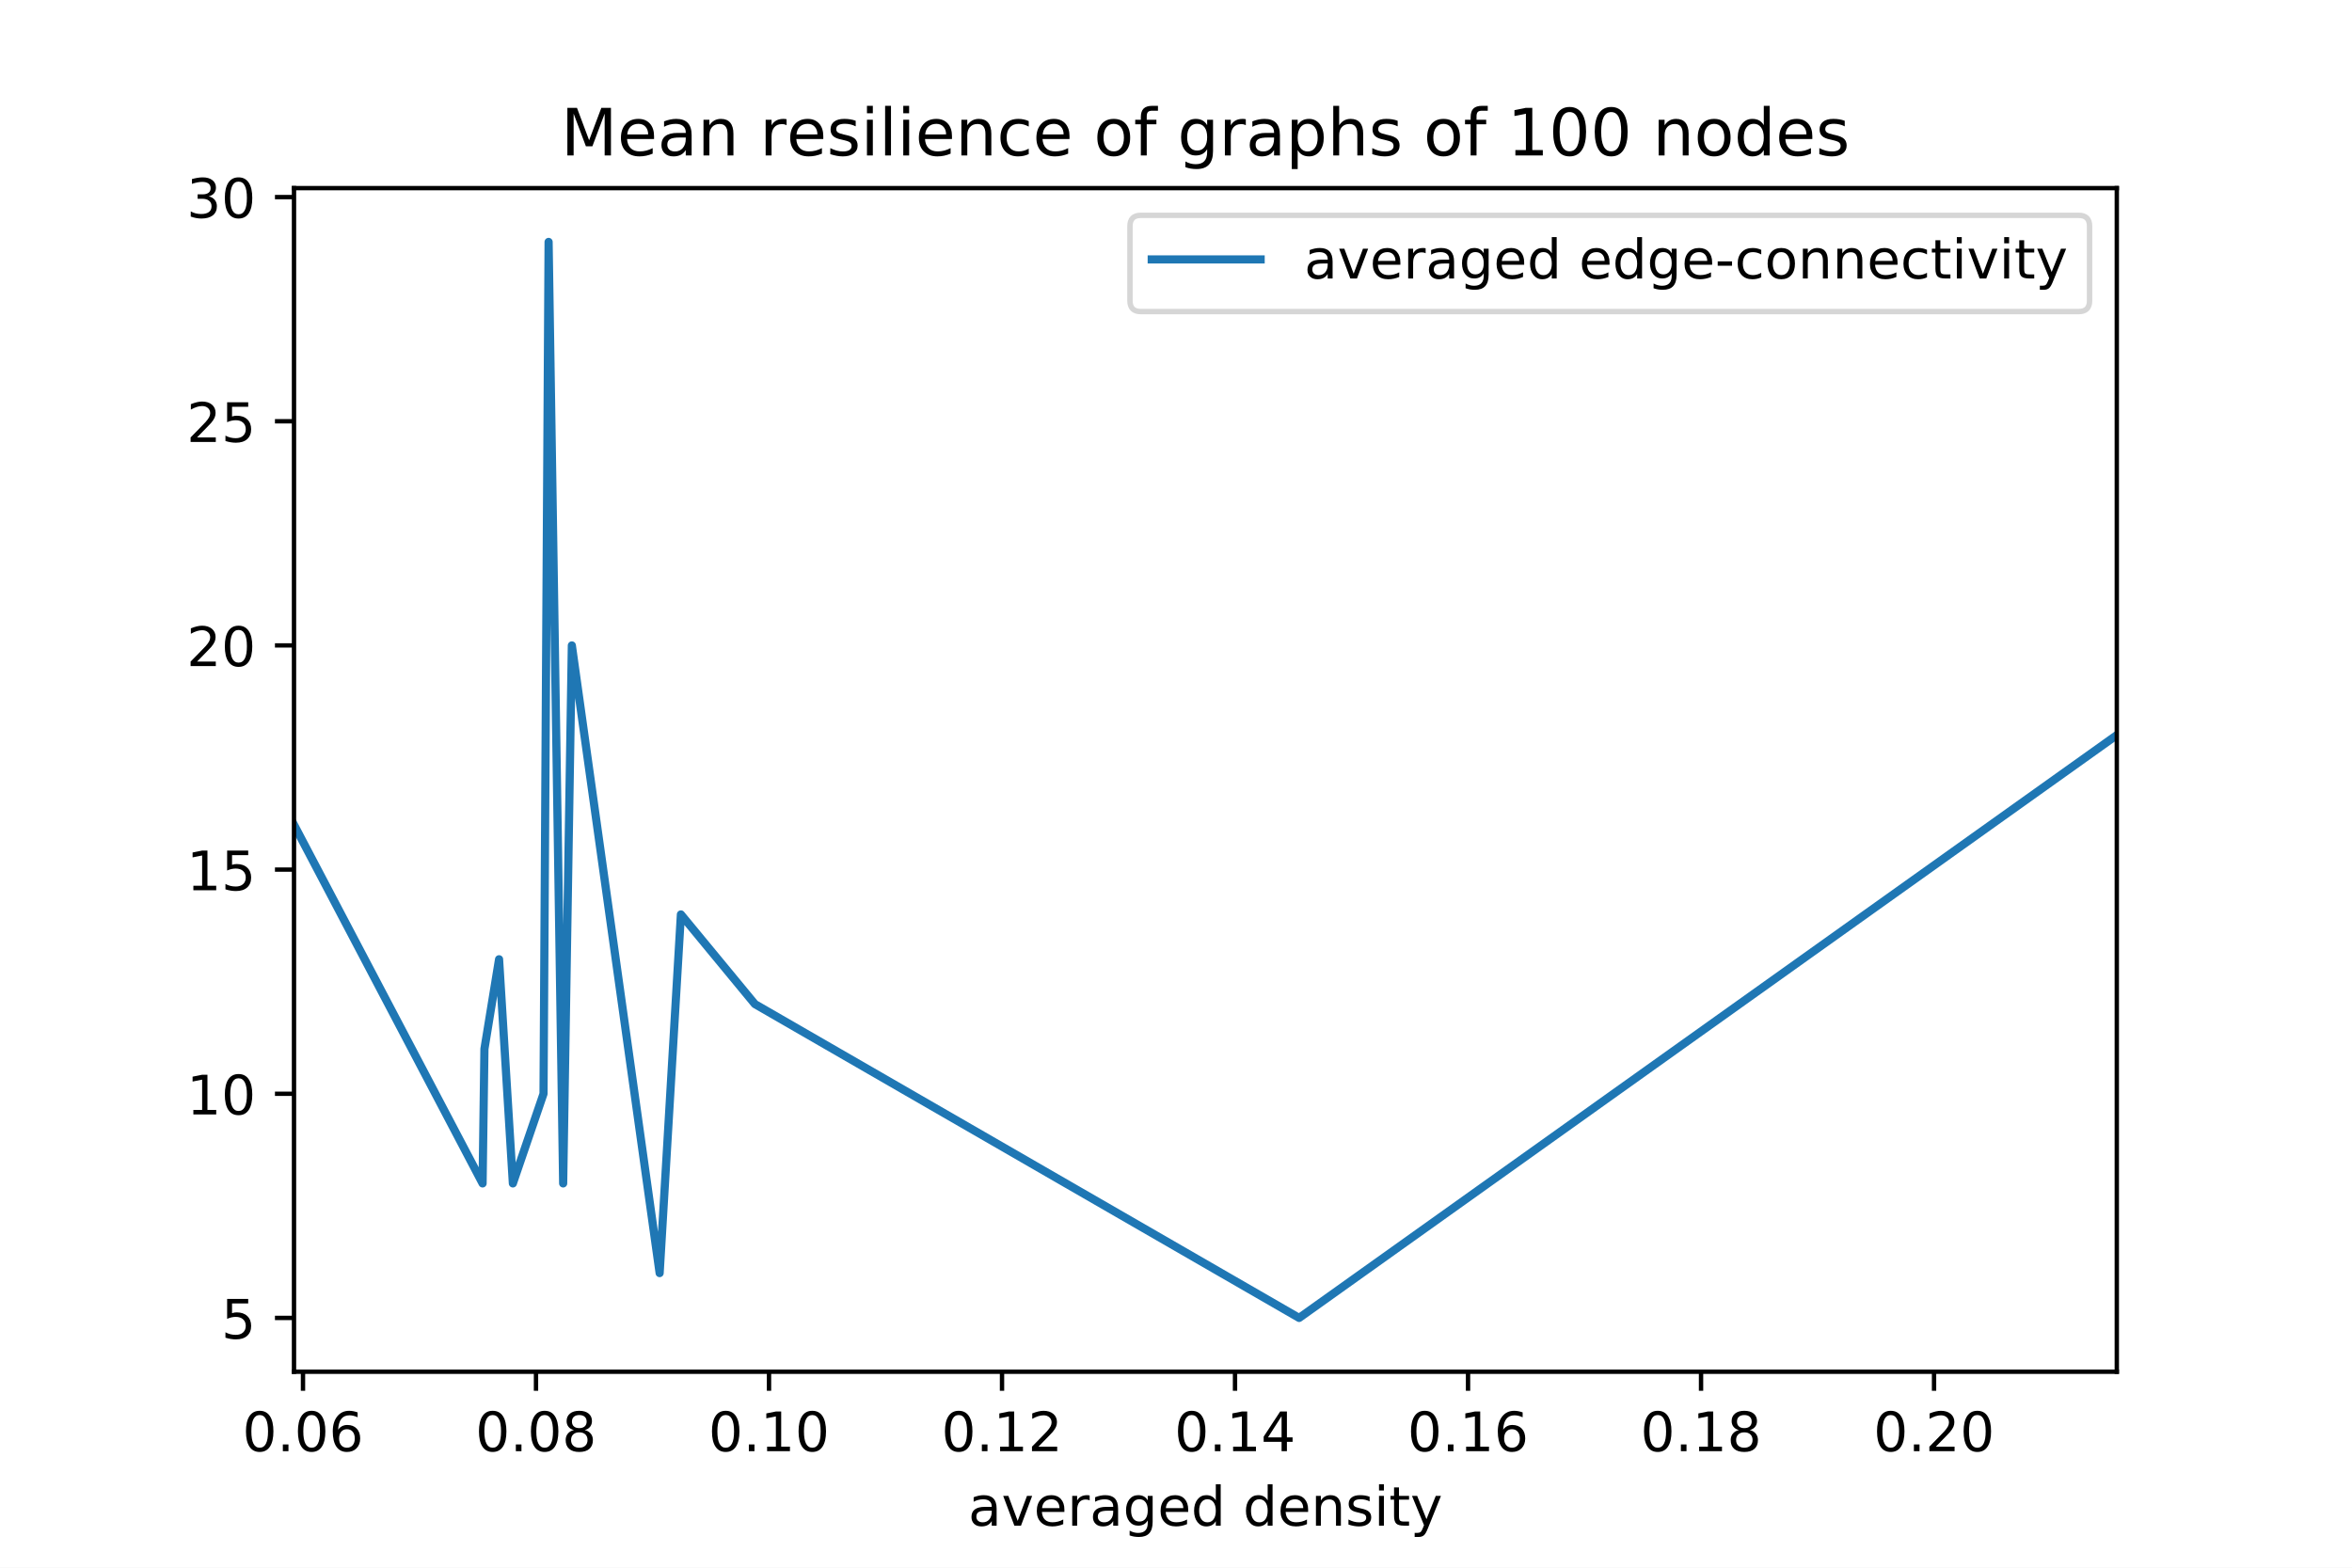
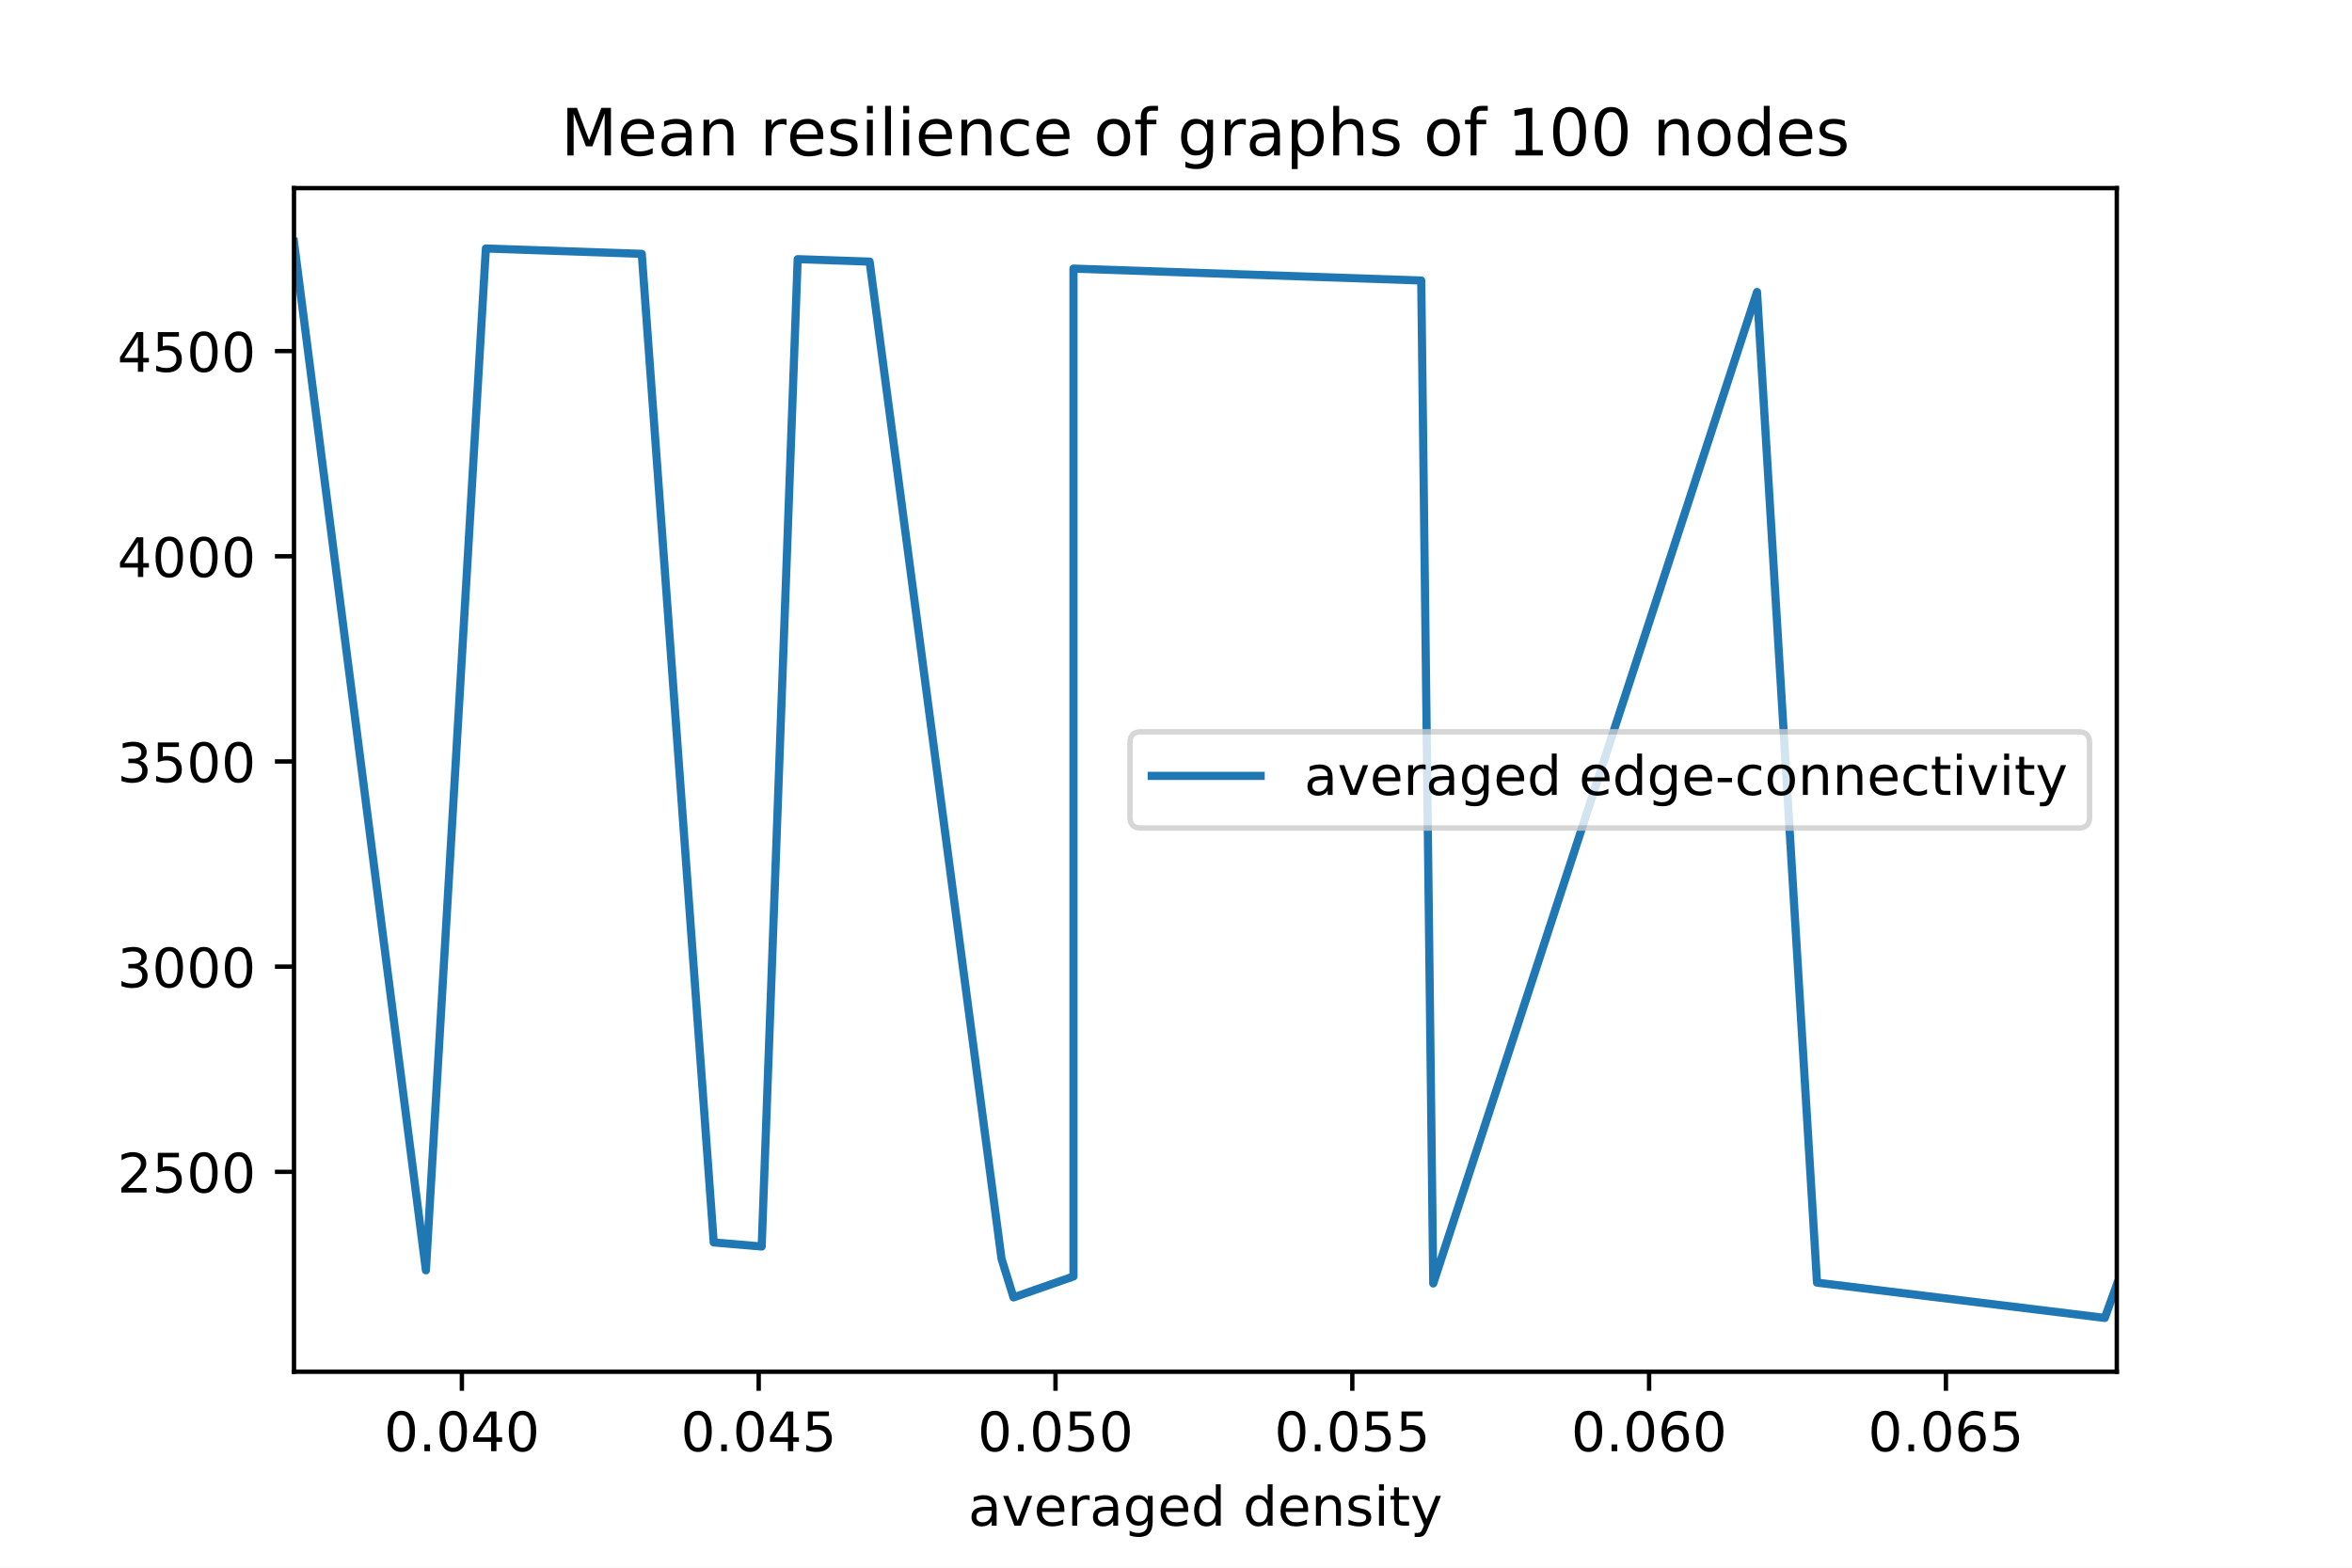
<svg xmlns="http://www.w3.org/2000/svg" xmlns:xlink="http://www.w3.org/1999/xlink" height="288pt" version="1.1" viewBox="0 0 432 288" width="432pt">
  <defs>
    <style type="text/css">
*{stroke-linecap:butt;stroke-linejoin:round;}
  </style>
  </defs>
  <g id="figure_1">
    <g id="patch_1">
      <path d="M 0 288  L 432 288  L 432 0  L 0 0  z " style="fill:#ffffff;" />
    </g>
    <g id="axes_1">
      <g id="patch_2">
        <path d="M 54 252  L 388.8 252  L 388.8 34.56  L 54 34.56  z " style="fill:#ffffff;" />
      </g>
      <g id="matplotlib.axis_1">
        <g id="xtick_1">
          <g id="line2d_1">
            <defs>
-               <path d="M 0 0  L 0 3.5  " id="m2ef5f01ffe" style="stroke:#000000;stroke-width:0.8;" />
-             </defs>
-             <g>
-               <use style="stroke:#000000;stroke-width:0.8;" x="55.652" xlink:href="#m2ef5f01ffe" y="252" />
+               <path d="M 0 0  L 0 3.5  " id="mf679ba3e59" style="stroke:#000000;stroke-width:0.8;" />
+             </defs>
+             <g>
+               <use style="stroke:#000000;stroke-width:0.8;" x="84.837" xlink:href="#mf679ba3e59" y="252" />
            </g>
          </g>
          <g id="text_1">
            <defs>
              <path d="M 31.781 66.406  Q 24.172 66.406 20.328 58.906  Q 16.5 51.422 16.5 36.375  Q 16.5 21.391 20.328 13.891  Q 24.172 6.391 31.781 6.391  Q 39.453 6.391 43.281 13.891  Q 47.125 21.391 47.125 36.375  Q 47.125 51.422 43.281 58.906  Q 39.453 66.406 31.781 66.406  M 31.781 74.219  Q 44.047 74.219 50.516 64.516  Q 56.984 54.828 56.984 36.375  Q 56.984 17.969 50.516 8.266  Q 44.047 -1.422 31.781 -1.422  Q 19.531 -1.422 13.062 8.266  Q 6.594 17.969 6.594 36.375  Q 6.594 54.828 13.062 64.516  Q 19.531 74.219 31.781 74.219  " id="DejaVuSans-30" />
              <path d="M 10.688 12.406  L 21 12.406  L 21 0  L 10.688 0  z " id="DejaVuSans-2e" />
-               <path d="M 33.016 40.375  Q 26.375 40.375 22.484 35.828  Q 18.609 31.297 18.609 23.391  Q 18.609 15.531 22.484 10.953  Q 26.375 6.391 33.016 6.391  Q 39.656 6.391 43.531 10.953  Q 47.406 15.531 47.406 23.391  Q 47.406 31.297 43.531 35.828  Q 39.656 40.375 33.016 40.375  M 52.594 71.297  L 52.594 62.312  Q 48.875 64.062 45.094 64.984  Q 41.312 65.922 37.594 65.922  Q 27.828 65.922 22.672 59.328  Q 17.531 52.734 16.797 39.406  Q 19.672 43.656 24.016 45.922  Q 28.375 48.188 33.594 48.188  Q 44.578 48.188 50.953 41.516  Q 57.328 34.859 57.328 23.391  Q 57.328 12.156 50.688 5.359  Q 44.047 -1.422 33.016 -1.422  Q 20.359 -1.422 13.672 8.266  Q 6.984 17.969 6.984 36.375  Q 6.984 53.656 15.188 63.938  Q 23.391 74.219 37.203 74.219  Q 40.922 74.219 44.703 73.484  Q 48.484 72.75 52.594 71.297  " id="DejaVuSans-36" />
-             </defs>
-             <g transform="translate(44.51933 266.5984)scale(0.1 -0.1)">
-               <use xlink:href="#DejaVuSans-30" />
-               <use x="63.623" xlink:href="#DejaVuSans-2e" />
-               <use x="95.41" xlink:href="#DejaVuSans-30" />
-               <use x="159.033" xlink:href="#DejaVuSans-36" />
+               <path d="M 37.797 64.312  L 12.891 25.391  L 37.797 25.391  z M 35.203 72.906  L 47.609 72.906  L 47.609 25.391  L 58.016 25.391  L 58.016 17.188  L 47.609 17.188  L 47.609 0  L 37.797 0  L 37.797 17.188  L 4.891 17.188  L 4.891 26.703  z " id="DejaVuSans-34" />
+             </defs>
+             <g transform="translate(70.52278 266.5984)scale(0.1 -0.1)">
+               <use xlink:href="#DejaVuSans-30" />
+               <use x="63.623" xlink:href="#DejaVuSans-2e" />
+               <use x="95.41" xlink:href="#DejaVuSans-30" />
+               <use x="159.033" xlink:href="#DejaVuSans-34" />
+               <use x="222.656" xlink:href="#DejaVuSans-30" />
            </g>
          </g>
        </g>
        <g id="xtick_2">
          <g id="line2d_2">
            <g>
-               <use style="stroke:#000000;stroke-width:0.8;" x="98.449" xlink:href="#m2ef5f01ffe" y="252" />
+               <use style="stroke:#000000;stroke-width:0.8;" x="139.352" xlink:href="#mf679ba3e59" y="252" />
            </g>
          </g>
          <g id="text_2">
            <defs>
-               <path d="M 31.781 34.625  Q 24.75 34.625 20.719 30.859  Q 16.703 27.094 16.703 20.516  Q 16.703 13.922 20.719 10.156  Q 24.75 6.391 31.781 6.391  Q 38.812 6.391 42.859 10.172  Q 46.922 13.969 46.922 20.516  Q 46.922 27.094 42.891 30.859  Q 38.875 34.625 31.781 34.625  M 21.922 38.812  Q 15.578 40.375 12.031 44.719  Q 8.5 49.078 8.5 55.328  Q 8.5 64.062 14.719 69.141  Q 20.953 74.219 31.781 74.219  Q 42.672 74.219 48.875 69.141  Q 55.078 64.062 55.078 55.328  Q 55.078 49.078 51.531 44.719  Q 48 40.375 41.703 38.812  Q 48.828 37.156 52.797 32.312  Q 56.781 27.484 56.781 20.516  Q 56.781 9.906 50.312 4.234  Q 43.844 -1.422 31.781 -1.422  Q 19.734 -1.422 13.25 4.234  Q 6.781 9.906 6.781 20.516  Q 6.781 27.484 10.781 32.312  Q 14.797 37.156 21.922 38.812  M 18.312 54.391  Q 18.312 48.734 21.844 45.562  Q 25.391 42.391 31.781 42.391  Q 38.141 42.391 41.719 45.562  Q 45.312 48.734 45.312 54.391  Q 45.312 60.062 41.719 63.234  Q 38.141 66.406 31.781 66.406  Q 25.391 66.406 21.844 63.234  Q 18.312 60.062 18.312 54.391  " id="DejaVuSans-38" />
-             </defs>
-             <g transform="translate(87.31666 266.5984)scale(0.1 -0.1)">
-               <use xlink:href="#DejaVuSans-30" />
-               <use x="63.623" xlink:href="#DejaVuSans-2e" />
-               <use x="95.41" xlink:href="#DejaVuSans-30" />
-               <use x="159.033" xlink:href="#DejaVuSans-38" />
+               <path d="M 10.797 72.906  L 49.516 72.906  L 49.516 64.594  L 19.828 64.594  L 19.828 46.734  Q 21.969 47.469 24.109 47.828  Q 26.266 48.188 28.422 48.188  Q 40.625 48.188 47.75 41.5  Q 54.891 34.812 54.891 23.391  Q 54.891 11.625 47.562 5.094  Q 40.234 -1.422 26.906 -1.422  Q 22.312 -1.422 17.547 -0.641  Q 12.797 0.141 7.719 1.703  L 7.719 11.625  Q 12.109 9.234 16.797 8.062  Q 21.484 6.891 26.703 6.891  Q 35.156 6.891 40.078 11.328  Q 45.016 15.766 45.016 23.391  Q 45.016 31 40.078 35.438  Q 35.156 39.891 26.703 39.891  Q 22.75 39.891 18.812 39.016  Q 14.891 38.141 10.797 36.281  z " id="DejaVuSans-35" />
+             </defs>
+             <g transform="translate(125.0379 266.5984)scale(0.1 -0.1)">
+               <use xlink:href="#DejaVuSans-30" />
+               <use x="63.623" xlink:href="#DejaVuSans-2e" />
+               <use x="95.41" xlink:href="#DejaVuSans-30" />
+               <use x="159.033" xlink:href="#DejaVuSans-34" />
+               <use x="222.656" xlink:href="#DejaVuSans-35" />
            </g>
          </g>
        </g>
        <g id="xtick_3">
          <g id="line2d_3">
            <g>
-               <use style="stroke:#000000;stroke-width:0.8;" x="141.247" xlink:href="#m2ef5f01ffe" y="252" />
+               <use style="stroke:#000000;stroke-width:0.8;" x="193.867" xlink:href="#mf679ba3e59" y="252" />
            </g>
          </g>
          <g id="text_3">
-             <defs>
-               <path d="M 12.406 8.297  L 28.516 8.297  L 28.516 63.922  L 10.984 60.406  L 10.984 69.391  L 28.422 72.906  L 38.281 72.906  L 38.281 8.297  L 54.391 8.297  L 54.391 0  L 12.406 0  z " id="DejaVuSans-31" />
-             </defs>
-             <g transform="translate(130.114 266.5984)scale(0.1 -0.1)">
-               <use xlink:href="#DejaVuSans-30" />
-               <use x="63.623" xlink:href="#DejaVuSans-2e" />
-               <use x="95.41" xlink:href="#DejaVuSans-31" />
-               <use x="159.033" xlink:href="#DejaVuSans-30" />
+             <g transform="translate(179.553 266.5984)scale(0.1 -0.1)">
+               <use xlink:href="#DejaVuSans-30" />
+               <use x="63.623" xlink:href="#DejaVuSans-2e" />
+               <use x="95.41" xlink:href="#DejaVuSans-30" />
+               <use x="159.033" xlink:href="#DejaVuSans-35" />
+               <use x="222.656" xlink:href="#DejaVuSans-30" />
            </g>
          </g>
        </g>
        <g id="xtick_4">
          <g id="line2d_4">
            <g>
-               <use style="stroke:#000000;stroke-width:0.8;" x="184.044" xlink:href="#m2ef5f01ffe" y="252" />
+               <use style="stroke:#000000;stroke-width:0.8;" x="248.382" xlink:href="#mf679ba3e59" y="252" />
            </g>
          </g>
          <g id="text_4">
-             <defs>
-               <path d="M 19.188 8.297  L 53.609 8.297  L 53.609 0  L 7.328 0  L 7.328 8.297  Q 12.938 14.109 22.625 23.891  Q 32.328 33.688 34.812 36.531  Q 39.547 41.844 41.422 45.531  Q 43.312 49.219 43.312 52.781  Q 43.312 58.594 39.234 62.25  Q 35.156 65.922 28.609 65.922  Q 23.969 65.922 18.812 64.312  Q 13.672 62.703 7.812 59.422  L 7.812 69.391  Q 13.766 71.781 18.938 73  Q 24.125 74.219 28.422 74.219  Q 39.75 74.219 46.484 68.547  Q 53.219 62.891 53.219 53.422  Q 53.219 48.922 51.531 44.891  Q 49.859 40.875 45.406 35.406  Q 44.188 33.984 37.641 27.219  Q 31.109 20.453 19.188 8.297  " id="DejaVuSans-32" />
-             </defs>
-             <g transform="translate(172.9113 266.5984)scale(0.1 -0.1)">
-               <use xlink:href="#DejaVuSans-30" />
-               <use x="63.623" xlink:href="#DejaVuSans-2e" />
-               <use x="95.41" xlink:href="#DejaVuSans-31" />
-               <use x="159.033" xlink:href="#DejaVuSans-32" />
+             <g transform="translate(234.0682 266.5984)scale(0.1 -0.1)">
+               <use xlink:href="#DejaVuSans-30" />
+               <use x="63.623" xlink:href="#DejaVuSans-2e" />
+               <use x="95.41" xlink:href="#DejaVuSans-30" />
+               <use x="159.033" xlink:href="#DejaVuSans-35" />
+               <use x="222.656" xlink:href="#DejaVuSans-35" />
            </g>
          </g>
        </g>
        <g id="xtick_5">
          <g id="line2d_5">
            <g>
-               <use style="stroke:#000000;stroke-width:0.8;" x="226.841" xlink:href="#m2ef5f01ffe" y="252" />
+               <use style="stroke:#000000;stroke-width:0.8;" x="302.897" xlink:href="#mf679ba3e59" y="252" />
            </g>
          </g>
          <g id="text_5">
            <defs>
-               <path d="M 37.797 64.312  L 12.891 25.391  L 37.797 25.391  z M 35.203 72.906  L 47.609 72.906  L 47.609 25.391  L 58.016 25.391  L 58.016 17.188  L 47.609 17.188  L 47.609 0  L 37.797 0  L 37.797 17.188  L 4.891 17.188  L 4.891 26.703  z " id="DejaVuSans-34" />
-             </defs>
-             <g transform="translate(215.7087 266.5984)scale(0.1 -0.1)">
-               <use xlink:href="#DejaVuSans-30" />
-               <use x="63.623" xlink:href="#DejaVuSans-2e" />
-               <use x="95.41" xlink:href="#DejaVuSans-31" />
-               <use x="159.033" xlink:href="#DejaVuSans-34" />
+               <path d="M 33.016 40.375  Q 26.375 40.375 22.484 35.828  Q 18.609 31.297 18.609 23.391  Q 18.609 15.531 22.484 10.953  Q 26.375 6.391 33.016 6.391  Q 39.656 6.391 43.531 10.953  Q 47.406 15.531 47.406 23.391  Q 47.406 31.297 43.531 35.828  Q 39.656 40.375 33.016 40.375  M 52.594 71.297  L 52.594 62.312  Q 48.875 64.062 45.094 64.984  Q 41.312 65.922 37.594 65.922  Q 27.828 65.922 22.672 59.328  Q 17.531 52.734 16.797 39.406  Q 19.672 43.656 24.016 45.922  Q 28.375 48.188 33.594 48.188  Q 44.578 48.188 50.953 41.516  Q 57.328 34.859 57.328 23.391  Q 57.328 12.156 50.688 5.359  Q 44.047 -1.422 33.016 -1.422  Q 20.359 -1.422 13.672 8.266  Q 6.984 17.969 6.984 36.375  Q 6.984 53.656 15.188 63.938  Q 23.391 74.219 37.203 74.219  Q 40.922 74.219 44.703 73.484  Q 48.484 72.75 52.594 71.297  " id="DejaVuSans-36" />
+             </defs>
+             <g transform="translate(288.5833 266.5984)scale(0.1 -0.1)">
+               <use xlink:href="#DejaVuSans-30" />
+               <use x="63.623" xlink:href="#DejaVuSans-2e" />
+               <use x="95.41" xlink:href="#DejaVuSans-30" />
+               <use x="159.033" xlink:href="#DejaVuSans-36" />
+               <use x="222.656" xlink:href="#DejaVuSans-30" />
            </g>
          </g>
        </g>
        <g id="xtick_6">
          <g id="line2d_6">
            <g>
-               <use style="stroke:#000000;stroke-width:0.8;" x="269.639" xlink:href="#m2ef5f01ffe" y="252" />
+               <use style="stroke:#000000;stroke-width:0.8;" x="357.413" xlink:href="#mf679ba3e59" y="252" />
            </g>
          </g>
          <g id="text_6">
-             <g transform="translate(258.506 266.5984)scale(0.1 -0.1)">
-               <use xlink:href="#DejaVuSans-30" />
-               <use x="63.623" xlink:href="#DejaVuSans-2e" />
-               <use x="95.41" xlink:href="#DejaVuSans-31" />
+             <g transform="translate(343.0984 266.5984)scale(0.1 -0.1)">
+               <use xlink:href="#DejaVuSans-30" />
+               <use x="63.623" xlink:href="#DejaVuSans-2e" />
+               <use x="95.41" xlink:href="#DejaVuSans-30" />
              <use x="159.033" xlink:href="#DejaVuSans-36" />
-             </g>
-           </g>
-         </g>
-         <g id="xtick_7">
-           <g id="line2d_7">
-             <g>
-               <use style="stroke:#000000;stroke-width:0.8;" x="312.436" xlink:href="#m2ef5f01ffe" y="252" />
-             </g>
-           </g>
-           <g id="text_7">
-             <g transform="translate(301.3033 266.5984)scale(0.1 -0.1)">
-               <use xlink:href="#DejaVuSans-30" />
-               <use x="63.623" xlink:href="#DejaVuSans-2e" />
-               <use x="95.41" xlink:href="#DejaVuSans-31" />
-               <use x="159.033" xlink:href="#DejaVuSans-38" />
-             </g>
-           </g>
-         </g>
-         <g id="xtick_8">
-           <g id="line2d_8">
-             <g>
-               <use style="stroke:#000000;stroke-width:0.8;" x="355.233" xlink:href="#m2ef5f01ffe" y="252" />
-             </g>
-           </g>
-           <g id="text_8">
-             <g transform="translate(344.1007 266.5984)scale(0.1 -0.1)">
-               <use xlink:href="#DejaVuSans-30" />
-               <use x="63.623" xlink:href="#DejaVuSans-2e" />
-               <use x="95.41" xlink:href="#DejaVuSans-32" />
-               <use x="159.033" xlink:href="#DejaVuSans-30" />
-             </g>
-           </g>
-         </g>
-         <g id="text_9">
+               <use x="222.656" xlink:href="#DejaVuSans-35" />
+             </g>
+           </g>
+         </g>
+         <g id="text_7">
          <defs>
            <path d="M 34.281 27.484  Q 23.391 27.484 19.188 25  Q 14.984 22.516 14.984 16.5  Q 14.984 11.719 18.141 8.906  Q 21.297 6.109 26.703 6.109  Q 34.188 6.109 38.703 11.406  Q 43.219 16.703 43.219 25.484  L 43.219 27.484  z M 52.203 31.203  L 52.203 0  L 43.219 0  L 43.219 8.297  Q 40.141 3.328 35.547 0.953  Q 30.953 -1.422 24.312 -1.422  Q 15.922 -1.422 10.953 3.297  Q 6 8.016 6 15.922  Q 6 25.141 12.172 29.828  Q 18.359 34.516 30.609 34.516  L 43.219 34.516  L 43.219 35.406  Q 43.219 41.609 39.141 45  Q 35.062 48.391 27.688 48.391  Q 23 48.391 18.547 47.266  Q 14.109 46.141 10.016 43.891  L 10.016 52.203  Q 14.938 54.109 19.578 55.047  Q 24.219 56 28.609 56  Q 40.484 56 46.344 49.844  Q 52.203 43.703 52.203 31.203  " id="DejaVuSans-61" />
            <path d="M 2.984 54.688  L 12.5 54.688  L 29.594 8.797  L 46.688 54.688  L 56.203 54.688  L 35.688 0  L 23.484 0  z " id="DejaVuSans-76" />
            <path d="M 56.203 29.594  L 56.203 25.203  L 14.891 25.203  Q 15.484 15.922 20.484 11.062  Q 25.484 6.203 34.422 6.203  Q 39.594 6.203 44.453 7.469  Q 49.312 8.734 54.109 11.281  L 54.109 2.781  Q 49.266 0.734 44.188 -0.344  Q 39.109 -1.422 33.891 -1.422  Q 20.797 -1.422 13.156 6.188  Q 5.516 13.812 5.516 26.812  Q 5.516 40.234 12.766 48.109  Q 20.016 56 32.328 56  Q 43.359 56 49.781 48.891  Q 56.203 41.797 56.203 29.594  M 47.219 32.234  Q 47.125 39.594 43.094 43.984  Q 39.062 48.391 32.422 48.391  Q 24.906 48.391 20.391 44.141  Q 15.875 39.891 15.188 32.172  z " id="DejaVuSans-65" />
            <path d="M 41.109 46.297  Q 39.594 47.172 37.812 47.578  Q 36.031 48 33.891 48  Q 26.266 48 22.188 43.047  Q 18.109 38.094 18.109 28.812  L 18.109 0  L 9.078 0  L 9.078 54.688  L 18.109 54.688  L 18.109 46.188  Q 20.953 51.172 25.484 53.578  Q 30.031 56 36.531 56  Q 37.453 56 38.578 55.875  Q 39.703 55.766 41.062 55.516  z " id="DejaVuSans-72" />
            <path d="M 45.406 27.984  Q 45.406 37.75 41.375 43.109  Q 37.359 48.484 30.078 48.484  Q 22.859 48.484 18.828 43.109  Q 14.797 37.75 14.797 27.984  Q 14.797 18.266 18.828 12.891  Q 22.859 7.516 30.078 7.516  Q 37.359 7.516 41.375 12.891  Q 45.406 18.266 45.406 27.984  M 54.391 6.781  Q 54.391 -7.172 48.188 -13.984  Q 42 -20.797 29.203 -20.797  Q 24.469 -20.797 20.266 -20.094  Q 16.062 -19.391 12.109 -17.922  L 12.109 -9.188  Q 16.062 -11.328 19.922 -12.344  Q 23.781 -13.375 27.781 -13.375  Q 36.625 -13.375 41.016 -8.766  Q 45.406 -4.156 45.406 5.172  L 45.406 9.625  Q 42.625 4.781 38.281 2.391  Q 33.938 0 27.875 0  Q 17.828 0 11.672 7.656  Q 5.516 15.328 5.516 27.984  Q 5.516 40.672 11.672 48.328  Q 17.828 56 27.875 56  Q 33.938 56 38.281 53.609  Q 42.625 51.219 45.406 46.391  L 45.406 54.688  L 54.391 54.688  z " id="DejaVuSans-67" />
            <path d="M 45.406 46.391  L 45.406 75.984  L 54.391 75.984  L 54.391 0  L 45.406 0  L 45.406 8.203  Q 42.578 3.328 38.25 0.953  Q 33.938 -1.422 27.875 -1.422  Q 17.969 -1.422 11.734 6.484  Q 5.516 14.406 5.516 27.297  Q 5.516 40.188 11.734 48.094  Q 17.969 56 27.875 56  Q 33.938 56 38.25 53.625  Q 42.578 51.266 45.406 46.391  M 14.797 27.297  Q 14.797 17.391 18.875 11.75  Q 22.953 6.109 30.078 6.109  Q 37.203 6.109 41.297 11.75  Q 45.406 17.391 45.406 27.297  Q 45.406 37.203 41.297 42.844  Q 37.203 48.484 30.078 48.484  Q 22.953 48.484 18.875 42.844  Q 14.797 37.203 14.797 27.297  " id="DejaVuSans-64" />
            <path id="DejaVuSans-20" />
            <path d="M 54.891 33.016  L 54.891 0  L 45.906 0  L 45.906 32.719  Q 45.906 40.484 42.875 44.328  Q 39.844 48.188 33.797 48.188  Q 26.516 48.188 22.312 43.547  Q 18.109 38.922 18.109 30.906  L 18.109 0  L 9.078 0  L 9.078 54.688  L 18.109 54.688  L 18.109 46.188  Q 21.344 51.125 25.703 53.562  Q 30.078 56 35.797 56  Q 45.219 56 50.047 50.172  Q 54.891 44.344 54.891 33.016  " id="DejaVuSans-6e" />
            <path d="M 44.281 53.078  L 44.281 44.578  Q 40.484 46.531 36.375 47.5  Q 32.281 48.484 27.875 48.484  Q 21.188 48.484 17.844 46.438  Q 14.5 44.391 14.5 40.281  Q 14.5 37.156 16.891 35.375  Q 19.281 33.594 26.516 31.984  L 29.594 31.297  Q 39.156 29.25 43.188 25.516  Q 47.219 21.781 47.219 15.094  Q 47.219 7.469 41.188 3.016  Q 35.156 -1.422 24.609 -1.422  Q 20.219 -1.422 15.453 -0.562  Q 10.688 0.297 5.422 2  L 5.422 11.281  Q 10.406 8.688 15.234 7.391  Q 20.062 6.109 24.812 6.109  Q 31.156 6.109 34.562 8.281  Q 37.984 10.453 37.984 14.406  Q 37.984 18.062 35.516 20.016  Q 33.062 21.969 24.703 23.781  L 21.578 24.516  Q 13.234 26.266 9.516 29.906  Q 5.812 33.547 5.812 39.891  Q 5.812 47.609 11.281 51.797  Q 16.75 56 26.812 56  Q 31.781 56 36.172 55.266  Q 40.578 54.547 44.281 53.078  " id="DejaVuSans-73" />
            <path d="M 9.422 54.688  L 18.406 54.688  L 18.406 0  L 9.422 0  z M 9.422 75.984  L 18.406 75.984  L 18.406 64.594  L 9.422 64.594  z " id="DejaVuSans-69" />
            <path d="M 18.312 70.219  L 18.312 54.688  L 36.812 54.688  L 36.812 47.703  L 18.312 47.703  L 18.312 18.016  Q 18.312 11.328 20.141 9.422  Q 21.969 7.516 27.594 7.516  L 36.812 7.516  L 36.812 0  L 27.594 0  Q 17.188 0 13.234 3.875  Q 9.281 7.766 9.281 18.016  L 9.281 47.703  L 2.688 47.703  L 2.688 54.688  L 9.281 54.688  L 9.281 70.219  z " id="DejaVuSans-74" />
            <path d="M 32.172 -5.078  Q 28.375 -14.844 24.75 -17.812  Q 21.141 -20.797 15.094 -20.797  L 7.906 -20.797  L 7.906 -13.281  L 13.188 -13.281  Q 16.891 -13.281 18.938 -11.516  Q 21 -9.766 23.484 -3.219  L 25.094 0.875  L 2.984 54.688  L 12.5 54.688  L 29.594 11.922  L 46.688 54.688  L 56.203 54.688  z " id="DejaVuSans-79" />
          </defs>
          <g transform="translate(177.8336 280.2766)scale(0.1 -0.1)">
            <use xlink:href="#DejaVuSans-61" />
            <use x="61.279" xlink:href="#DejaVuSans-76" />
            <use x="120.459" xlink:href="#DejaVuSans-65" />
            <use x="181.982" xlink:href="#DejaVuSans-72" />
            <use x="223.096" xlink:href="#DejaVuSans-61" />
            <use x="284.375" xlink:href="#DejaVuSans-67" />
            <use x="347.852" xlink:href="#DejaVuSans-65" />
            <use x="409.375" xlink:href="#DejaVuSans-64" />
            <use x="472.852" xlink:href="#DejaVuSans-20" />
            <use x="504.639" xlink:href="#DejaVuSans-64" />
            <use x="568.115" xlink:href="#DejaVuSans-65" />
            <use x="629.639" xlink:href="#DejaVuSans-6e" />
            <use x="693.018" xlink:href="#DejaVuSans-73" />
            <use x="745.117" xlink:href="#DejaVuSans-69" />
            <use x="772.9" xlink:href="#DejaVuSans-74" />
            <use x="812.109" xlink:href="#DejaVuSans-79" />
          </g>
        </g>
      </g>
      <g id="matplotlib.axis_2">
        <g id="ytick_1">
-           <g id="line2d_9">
-             <defs>
-               <path d="M 0 0  L -3.5 0  " id="m0751bab266" style="stroke:#000000;stroke-width:0.8;" />
-             </defs>
-             <g>
-               <use style="stroke:#000000;stroke-width:0.8;" x="54" xlink:href="#m0751bab266" y="242.116" />
-             </g>
-           </g>
-           <g id="text_10">
-             <defs>
-               <path d="M 10.797 72.906  L 49.516 72.906  L 49.516 64.594  L 19.828 64.594  L 19.828 46.734  Q 21.969 47.469 24.109 47.828  Q 26.266 48.188 28.422 48.188  Q 40.625 48.188 47.75 41.5  Q 54.891 34.812 54.891 23.391  Q 54.891 11.625 47.562 5.094  Q 40.234 -1.422 26.906 -1.422  Q 22.312 -1.422 17.547 -0.641  Q 12.797 0.141 7.719 1.703  L 7.719 11.625  Q 12.109 9.234 16.797 8.062  Q 21.484 6.891 26.703 6.891  Q 35.156 6.891 40.078 11.328  Q 45.016 15.766 45.016 23.391  Q 45.016 31 40.078 35.438  Q 35.156 39.891 26.703 39.891  Q 22.75 39.891 18.812 39.016  Q 14.891 38.141 10.797 36.281  z " id="DejaVuSans-35" />
-             </defs>
-             <g transform="translate(40.6375 245.9156)scale(0.1 -0.1)">
-               <use xlink:href="#DejaVuSans-35" />
-             </g>
-           </g>
-         </g>
-         <g id="ytick_2">
-           <g id="line2d_10">
-             <g>
-               <use style="stroke:#000000;stroke-width:0.8;" x="54" xlink:href="#m0751bab266" y="200.935" />
-             </g>
-           </g>
-           <g id="text_11">
-             <g transform="translate(34.275 204.7338)scale(0.1 -0.1)">
-               <use xlink:href="#DejaVuSans-31" />
-               <use x="63.623" xlink:href="#DejaVuSans-30" />
-             </g>
-           </g>
-         </g>
-         <g id="ytick_3">
-           <g id="line2d_11">
-             <g>
-               <use style="stroke:#000000;stroke-width:0.8;" x="54" xlink:href="#m0751bab266" y="159.753" />
-             </g>
-           </g>
-           <g id="text_12">
-             <g transform="translate(34.275 163.5519)scale(0.1 -0.1)">
-               <use xlink:href="#DejaVuSans-31" />
-               <use x="63.623" xlink:href="#DejaVuSans-35" />
-             </g>
-           </g>
-         </g>
-         <g id="ytick_4">
-           <g id="line2d_12">
-             <g>
-               <use style="stroke:#000000;stroke-width:0.8;" x="54" xlink:href="#m0751bab266" y="118.571" />
-             </g>
-           </g>
-           <g id="text_13">
-             <g transform="translate(34.275 122.3701)scale(0.1 -0.1)">
-               <use xlink:href="#DejaVuSans-32" />
-               <use x="63.623" xlink:href="#DejaVuSans-30" />
-             </g>
-           </g>
-         </g>
-         <g id="ytick_5">
-           <g id="line2d_13">
-             <g>
-               <use style="stroke:#000000;stroke-width:0.8;" x="54" xlink:href="#m0751bab266" y="77.389" />
-             </g>
-           </g>
-           <g id="text_14">
-             <g transform="translate(34.275 81.18831)scale(0.1 -0.1)">
+           <g id="line2d_7">
+             <defs>
+               <path d="M 0 0  L -3.5 0  " id="me01bfe17d4" style="stroke:#000000;stroke-width:0.8;" />
+             </defs>
+             <g>
+               <use style="stroke:#000000;stroke-width:0.8;" x="54" xlink:href="#me01bfe17d4" y="215.278" />
+             </g>
+           </g>
+           <g id="text_8">
+             <defs>
+               <path d="M 19.188 8.297  L 53.609 8.297  L 53.609 0  L 7.328 0  L 7.328 8.297  Q 12.938 14.109 22.625 23.891  Q 32.328 33.688 34.812 36.531  Q 39.547 41.844 41.422 45.531  Q 43.312 49.219 43.312 52.781  Q 43.312 58.594 39.234 62.25  Q 35.156 65.922 28.609 65.922  Q 23.969 65.922 18.812 64.312  Q 13.672 62.703 7.812 59.422  L 7.812 69.391  Q 13.766 71.781 18.938 73  Q 24.125 74.219 28.422 74.219  Q 39.75 74.219 46.484 68.547  Q 53.219 62.891 53.219 53.422  Q 53.219 48.922 51.531 44.891  Q 49.859 40.875 45.406 35.406  Q 44.188 33.984 37.641 27.219  Q 31.109 20.453 19.188 8.297  " id="DejaVuSans-32" />
+             </defs>
+             <g transform="translate(21.55 219.0767)scale(0.1 -0.1)">
              <use xlink:href="#DejaVuSans-32" />
              <use x="63.623" xlink:href="#DejaVuSans-35" />
-             </g>
-           </g>
-         </g>
-         <g id="ytick_6">
-           <g id="line2d_14">
-             <g>
-               <use style="stroke:#000000;stroke-width:0.8;" x="54" xlink:href="#m0751bab266" y="36.207" />
-             </g>
-           </g>
-           <g id="text_15">
+               <use x="127.246" xlink:href="#DejaVuSans-30" />
+               <use x="190.869" xlink:href="#DejaVuSans-30" />
+             </g>
+           </g>
+         </g>
+         <g id="ytick_2">
+           <g id="line2d_8">
+             <g>
+               <use style="stroke:#000000;stroke-width:0.8;" x="54" xlink:href="#me01bfe17d4" y="177.582" />
+             </g>
+           </g>
+           <g id="text_9">
            <defs>
              <path d="M 40.578 39.312  Q 47.656 37.797 51.625 33  Q 55.609 28.219 55.609 21.188  Q 55.609 10.406 48.188 4.484  Q 40.766 -1.422 27.094 -1.422  Q 22.516 -1.422 17.656 -0.516  Q 12.797 0.391 7.625 2.203  L 7.625 11.719  Q 11.719 9.328 16.594 8.109  Q 21.484 6.891 26.812 6.891  Q 36.078 6.891 40.938 10.547  Q 45.797 14.203 45.797 21.188  Q 45.797 27.641 41.281 31.266  Q 36.766 34.906 28.719 34.906  L 20.219 34.906  L 20.219 43.016  L 29.109 43.016  Q 36.375 43.016 40.234 45.922  Q 44.094 48.828 44.094 54.297  Q 44.094 59.906 40.109 62.906  Q 36.141 65.922 28.719 65.922  Q 24.656 65.922 20.016 65.031  Q 15.375 64.156 9.812 62.312  L 9.812 71.094  Q 15.438 72.656 20.344 73.438  Q 25.25 74.219 29.594 74.219  Q 40.828 74.219 47.359 69.109  Q 53.906 64.016 53.906 55.328  Q 53.906 49.266 50.438 45.094  Q 46.969 40.922 40.578 39.312  " id="DejaVuSans-33" />
            </defs>
-             <g transform="translate(34.275 40.00649)scale(0.1 -0.1)">
+             <g transform="translate(21.55 181.3817)scale(0.1 -0.1)">
              <use xlink:href="#DejaVuSans-33" />
              <use x="63.623" xlink:href="#DejaVuSans-30" />
-             </g>
-           </g>
-         </g>
-       </g>
-       <g id="line2d_15">
-         <path clip-path="url(#p5b60361c3c)" d="M 54 151.516  L 88.638 217.407  L 88.977 192.698  L 91.665 176.225  L 94.2 217.407  L 99.83 200.935  L 100.763 44.444  L 103.438 217.407  L 105.034 118.571  L 121.158 233.88  L 125.063 167.989  L 138.658 184.462  L 238.616 242.116  L 388.8 135.044  " style="fill:none;stroke:#1f77b4;stroke-linecap:square;stroke-width:1.5;" />
+               <use x="127.246" xlink:href="#DejaVuSans-30" />
+               <use x="190.869" xlink:href="#DejaVuSans-30" />
+             </g>
+           </g>
+         </g>
+         <g id="ytick_3">
+           <g id="line2d_9">
+             <g>
+               <use style="stroke:#000000;stroke-width:0.8;" x="54" xlink:href="#me01bfe17d4" y="139.887" />
+             </g>
+           </g>
+           <g id="text_10">
+             <g transform="translate(21.55 143.6867)scale(0.1 -0.1)">
+               <use xlink:href="#DejaVuSans-33" />
+               <use x="63.623" xlink:href="#DejaVuSans-35" />
+               <use x="127.246" xlink:href="#DejaVuSans-30" />
+               <use x="190.869" xlink:href="#DejaVuSans-30" />
+             </g>
+           </g>
+         </g>
+         <g id="ytick_4">
+           <g id="line2d_10">
+             <g>
+               <use style="stroke:#000000;stroke-width:0.8;" x="54" xlink:href="#me01bfe17d4" y="102.192" />
+             </g>
+           </g>
+           <g id="text_11">
+             <g transform="translate(21.55 105.9916)scale(0.1 -0.1)">
+               <use xlink:href="#DejaVuSans-34" />
+               <use x="63.623" xlink:href="#DejaVuSans-30" />
+               <use x="127.246" xlink:href="#DejaVuSans-30" />
+               <use x="190.869" xlink:href="#DejaVuSans-30" />
+             </g>
+           </g>
+         </g>
+         <g id="ytick_5">
+           <g id="line2d_11">
+             <g>
+               <use style="stroke:#000000;stroke-width:0.8;" x="54" xlink:href="#me01bfe17d4" y="64.497" />
+             </g>
+           </g>
+           <g id="text_12">
+             <g transform="translate(21.55 68.29661)scale(0.1 -0.1)">
+               <use xlink:href="#DejaVuSans-34" />
+               <use x="63.623" xlink:href="#DejaVuSans-35" />
+               <use x="127.246" xlink:href="#DejaVuSans-30" />
+               <use x="190.869" xlink:href="#DejaVuSans-30" />
+             </g>
+           </g>
+         </g>
+       </g>
+       <g id="line2d_12">
+         <path clip-path="url(#pd20887f2d0)" d="M 54 44.444  L 78.229 233.371  L 89.242 45.65  L 115.674 46.555  L 117.876 46.63  L 131.092 228.245  L 139.903 228.998  L 146.511 47.61  L 159.726 48.062  L 183.955 231.26  L 186.158 238.347  L 197.171 234.502  L 197.171 49.344  L 208.184 49.721  L 261.047 51.53  L 263.25 235.784  L 322.721 53.641  L 333.734 235.633  L 386.597 242.116  L 388.8 236.01  " style="fill:none;stroke:#1f77b4;stroke-linecap:square;stroke-width:1.5;" />
      </g>
      <g id="patch_3">
        <path d="M 54 252  L 54 34.56  " style="fill:none;stroke:#000000;stroke-linecap:square;stroke-linejoin:miter;stroke-width:0.8;" />
      </g>
      <g id="patch_4">
        <path d="M 388.8 252  L 388.8 34.56  " style="fill:none;stroke:#000000;stroke-linecap:square;stroke-linejoin:miter;stroke-width:0.8;" />
      </g>
      <g id="patch_5">
        <path d="M 54 252  L 388.8 252  " style="fill:none;stroke:#000000;stroke-linecap:square;stroke-linejoin:miter;stroke-width:0.8;" />
      </g>
      <g id="patch_6">
        <path d="M 54 34.56  L 388.8 34.56  " style="fill:none;stroke:#000000;stroke-linecap:square;stroke-linejoin:miter;stroke-width:0.8;" />
      </g>
-       <g id="text_16">
+       <g id="text_13">
        <defs>
          <path d="M 9.812 72.906  L 24.516 72.906  L 43.109 23.297  L 61.812 72.906  L 76.516 72.906  L 76.516 0  L 66.891 0  L 66.891 64.016  L 48.094 14.016  L 38.188 14.016  L 19.391 64.016  L 19.391 0  L 9.812 0  z " id="DejaVuSans-4d" />
          <path d="M 9.422 75.984  L 18.406 75.984  L 18.406 0  L 9.422 0  z " id="DejaVuSans-6c" />
          <path d="M 48.781 52.594  L 48.781 44.188  Q 44.969 46.297 41.141 47.344  Q 37.312 48.391 33.406 48.391  Q 24.656 48.391 19.812 42.844  Q 14.984 37.312 14.984 27.297  Q 14.984 17.281 19.812 11.734  Q 24.656 6.203 33.406 6.203  Q 37.312 6.203 41.141 7.25  Q 44.969 8.297 48.781 10.406  L 48.781 2.094  Q 45.016 0.344 40.984 -0.531  Q 36.969 -1.422 32.422 -1.422  Q 20.062 -1.422 12.781 6.344  Q 5.516 14.109 5.516 27.297  Q 5.516 40.672 12.859 48.328  Q 20.219 56 33.016 56  Q 37.156 56 41.109 55.141  Q 45.062 54.297 48.781 52.594  " id="DejaVuSans-63" />
          <path d="M 30.609 48.391  Q 23.391 48.391 19.188 42.75  Q 14.984 37.109 14.984 27.297  Q 14.984 17.484 19.156 11.844  Q 23.344 6.203 30.609 6.203  Q 37.797 6.203 41.984 11.859  Q 46.188 17.531 46.188 27.297  Q 46.188 37.016 41.984 42.703  Q 37.797 48.391 30.609 48.391  M 30.609 56  Q 42.328 56 49.016 48.375  Q 55.719 40.766 55.719 27.297  Q 55.719 13.875 49.016 6.219  Q 42.328 -1.422 30.609 -1.422  Q 18.844 -1.422 12.172 6.219  Q 5.516 13.875 5.516 27.297  Q 5.516 40.766 12.172 48.375  Q 18.844 56 30.609 56  " id="DejaVuSans-6f" />
          <path d="M 37.109 75.984  L 37.109 68.5  L 28.516 68.5  Q 23.688 68.5 21.797 66.547  Q 19.922 64.594 19.922 59.516  L 19.922 54.688  L 34.719 54.688  L 34.719 47.703  L 19.922 47.703  L 19.922 0  L 10.891 0  L 10.891 47.703  L 2.297 47.703  L 2.297 54.688  L 10.891 54.688  L 10.891 58.5  Q 10.891 67.625 15.141 71.797  Q 19.391 75.984 28.609 75.984  z " id="DejaVuSans-66" />
          <path d="M 18.109 8.203  L 18.109 -20.797  L 9.078 -20.797  L 9.078 54.688  L 18.109 54.688  L 18.109 46.391  Q 20.953 51.266 25.266 53.625  Q 29.594 56 35.594 56  Q 45.562 56 51.781 48.094  Q 58.016 40.188 58.016 27.297  Q 58.016 14.406 51.781 6.484  Q 45.562 -1.422 35.594 -1.422  Q 29.594 -1.422 25.266 0.953  Q 20.953 3.328 18.109 8.203  M 48.688 27.297  Q 48.688 37.203 44.609 42.844  Q 40.531 48.484 33.406 48.484  Q 26.266 48.484 22.188 42.844  Q 18.109 37.203 18.109 27.297  Q 18.109 17.391 22.188 11.75  Q 26.266 6.109 33.406 6.109  Q 40.531 6.109 44.609 11.75  Q 48.688 17.391 48.688 27.297  " id="DejaVuSans-70" />
          <path d="M 54.891 33.016  L 54.891 0  L 45.906 0  L 45.906 32.719  Q 45.906 40.484 42.875 44.328  Q 39.844 48.188 33.797 48.188  Q 26.516 48.188 22.312 43.547  Q 18.109 38.922 18.109 30.906  L 18.109 0  L 9.078 0  L 9.078 75.984  L 18.109 75.984  L 18.109 46.188  Q 21.344 51.125 25.703 53.562  Q 30.078 56 35.797 56  Q 45.219 56 50.047 50.172  Q 54.891 44.344 54.891 33.016  " id="DejaVuSans-68" />
+           <path d="M 12.406 8.297  L 28.516 8.297  L 28.516 63.922  L 10.984 60.406  L 10.984 69.391  L 28.422 72.906  L 38.281 72.906  L 38.281 8.297  L 54.391 8.297  L 54.391 0  L 12.406 0  z " id="DejaVuSans-31" />
        </defs>
        <g transform="translate(103.0331 28.56)scale(0.12 -0.12)">
          <use xlink:href="#DejaVuSans-4d" />
          <use x="86.279" xlink:href="#DejaVuSans-65" />
          <use x="147.803" xlink:href="#DejaVuSans-61" />
          <use x="209.082" xlink:href="#DejaVuSans-6e" />
          <use x="272.461" xlink:href="#DejaVuSans-20" />
          <use x="304.248" xlink:href="#DejaVuSans-72" />
          <use x="345.33" xlink:href="#DejaVuSans-65" />
          <use x="406.854" xlink:href="#DejaVuSans-73" />
          <use x="458.953" xlink:href="#DejaVuSans-69" />
          <use x="486.736" xlink:href="#DejaVuSans-6c" />
          <use x="514.52" xlink:href="#DejaVuSans-69" />
          <use x="542.303" xlink:href="#DejaVuSans-65" />
          <use x="603.826" xlink:href="#DejaVuSans-6e" />
          <use x="667.205" xlink:href="#DejaVuSans-63" />
          <use x="722.186" xlink:href="#DejaVuSans-65" />
          <use x="783.709" xlink:href="#DejaVuSans-20" />
          <use x="815.496" xlink:href="#DejaVuSans-6f" />
          <use x="876.678" xlink:href="#DejaVuSans-66" />
          <use x="911.883" xlink:href="#DejaVuSans-20" />
          <use x="943.67" xlink:href="#DejaVuSans-67" />
          <use x="1007.146" xlink:href="#DejaVuSans-72" />
          <use x="1048.26" xlink:href="#DejaVuSans-61" />
          <use x="1109.539" xlink:href="#DejaVuSans-70" />
          <use x="1173.016" xlink:href="#DejaVuSans-68" />
          <use x="1236.395" xlink:href="#DejaVuSans-73" />
          <use x="1288.494" xlink:href="#DejaVuSans-20" />
          <use x="1320.281" xlink:href="#DejaVuSans-6f" />
          <use x="1381.463" xlink:href="#DejaVuSans-66" />
          <use x="1416.668" xlink:href="#DejaVuSans-20" />
          <use x="1448.455" xlink:href="#DejaVuSans-31" />
          <use x="1512.078" xlink:href="#DejaVuSans-30" />
          <use x="1575.701" xlink:href="#DejaVuSans-30" />
          <use x="1639.324" xlink:href="#DejaVuSans-20" />
          <use x="1671.111" xlink:href="#DejaVuSans-6e" />
          <use x="1734.49" xlink:href="#DejaVuSans-6f" />
          <use x="1795.672" xlink:href="#DejaVuSans-64" />
          <use x="1859.148" xlink:href="#DejaVuSans-65" />
          <use x="1920.672" xlink:href="#DejaVuSans-73" />
        </g>
      </g>
      <g id="legend_1">
        <g id="patch_7">
-           <path d="M 209.544 57.238  L 381.8 57.238  Q 383.8 57.238 383.8 55.238  L 383.8 41.56  Q 383.8 39.56 381.8 39.56  L 209.544 39.56  Q 207.544 39.56 207.544 41.56  L 207.544 55.238  Q 207.544 57.238 209.544 57.238  z " style="fill:#ffffff;opacity:0.8;stroke:#cccccc;stroke-linejoin:miter;" />
-         </g>
-         <g id="line2d_16">
-           <path d="M 211.544 47.658  L 231.544 47.658  " style="fill:none;stroke:#1f77b4;stroke-linecap:square;stroke-width:1.5;" />
-         </g>
-         <g id="line2d_17" />
-         <g id="text_17">
+           <path d="M 209.544 152.119  L 381.8 152.119  Q 383.8 152.119 383.8 150.119  L 383.8 136.441  Q 383.8 134.441 381.8 134.441  L 209.544 134.441  Q 207.544 134.441 207.544 136.441  L 207.544 150.119  Q 207.544 152.119 209.544 152.119  z " style="fill:#ffffff;opacity:0.8;stroke:#cccccc;stroke-linejoin:miter;" />
+         </g>
+         <g id="line2d_13">
+           <path d="M 211.544 142.539  L 231.544 142.539  " style="fill:none;stroke:#1f77b4;stroke-linecap:square;stroke-width:1.5;" />
+         </g>
+         <g id="line2d_14" />
+         <g id="text_14">
          <defs>
            <path d="M 4.891 31.391  L 31.203 31.391  L 31.203 23.391  L 4.891 23.391  z " id="DejaVuSans-2d" />
          </defs>
-           <g transform="translate(239.5437 51.15844)scale(0.1 -0.1)">
+           <g transform="translate(239.5437 146.0394)scale(0.1 -0.1)">
            <use xlink:href="#DejaVuSans-61" />
            <use x="61.279" xlink:href="#DejaVuSans-76" />
            <use x="120.459" xlink:href="#DejaVuSans-65" />
            <use x="181.982" xlink:href="#DejaVuSans-72" />
            <use x="223.096" xlink:href="#DejaVuSans-61" />
            <use x="284.375" xlink:href="#DejaVuSans-67" />
            <use x="347.852" xlink:href="#DejaVuSans-65" />
            <use x="409.375" xlink:href="#DejaVuSans-64" />
            <use x="472.852" xlink:href="#DejaVuSans-20" />
            <use x="504.639" xlink:href="#DejaVuSans-65" />
            <use x="566.162" xlink:href="#DejaVuSans-64" />
            <use x="629.639" xlink:href="#DejaVuSans-67" />
            <use x="693.115" xlink:href="#DejaVuSans-65" />
            <use x="754.639" xlink:href="#DejaVuSans-2d" />
            <use x="790.723" xlink:href="#DejaVuSans-63" />
            <use x="845.703" xlink:href="#DejaVuSans-6f" />
            <use x="906.885" xlink:href="#DejaVuSans-6e" />
            <use x="970.264" xlink:href="#DejaVuSans-6e" />
            <use x="1033.643" xlink:href="#DejaVuSans-65" />
            <use x="1095.166" xlink:href="#DejaVuSans-63" />
            <use x="1150.146" xlink:href="#DejaVuSans-74" />
            <use x="1189.355" xlink:href="#DejaVuSans-69" />
            <use x="1217.139" xlink:href="#DejaVuSans-76" />
            <use x="1276.318" xlink:href="#DejaVuSans-69" />
            <use x="1304.102" xlink:href="#DejaVuSans-74" />
            <use x="1343.311" xlink:href="#DejaVuSans-79" />
          </g>
        </g>
      </g>
    </g>
  </g>
  <defs>
-     <clipPath id="p5b60361c3c">
+     <clipPath id="pd20887f2d0">
      <rect height="217.44" width="334.8" x="54" y="34.56" />
    </clipPath>
  </defs>
</svg>
